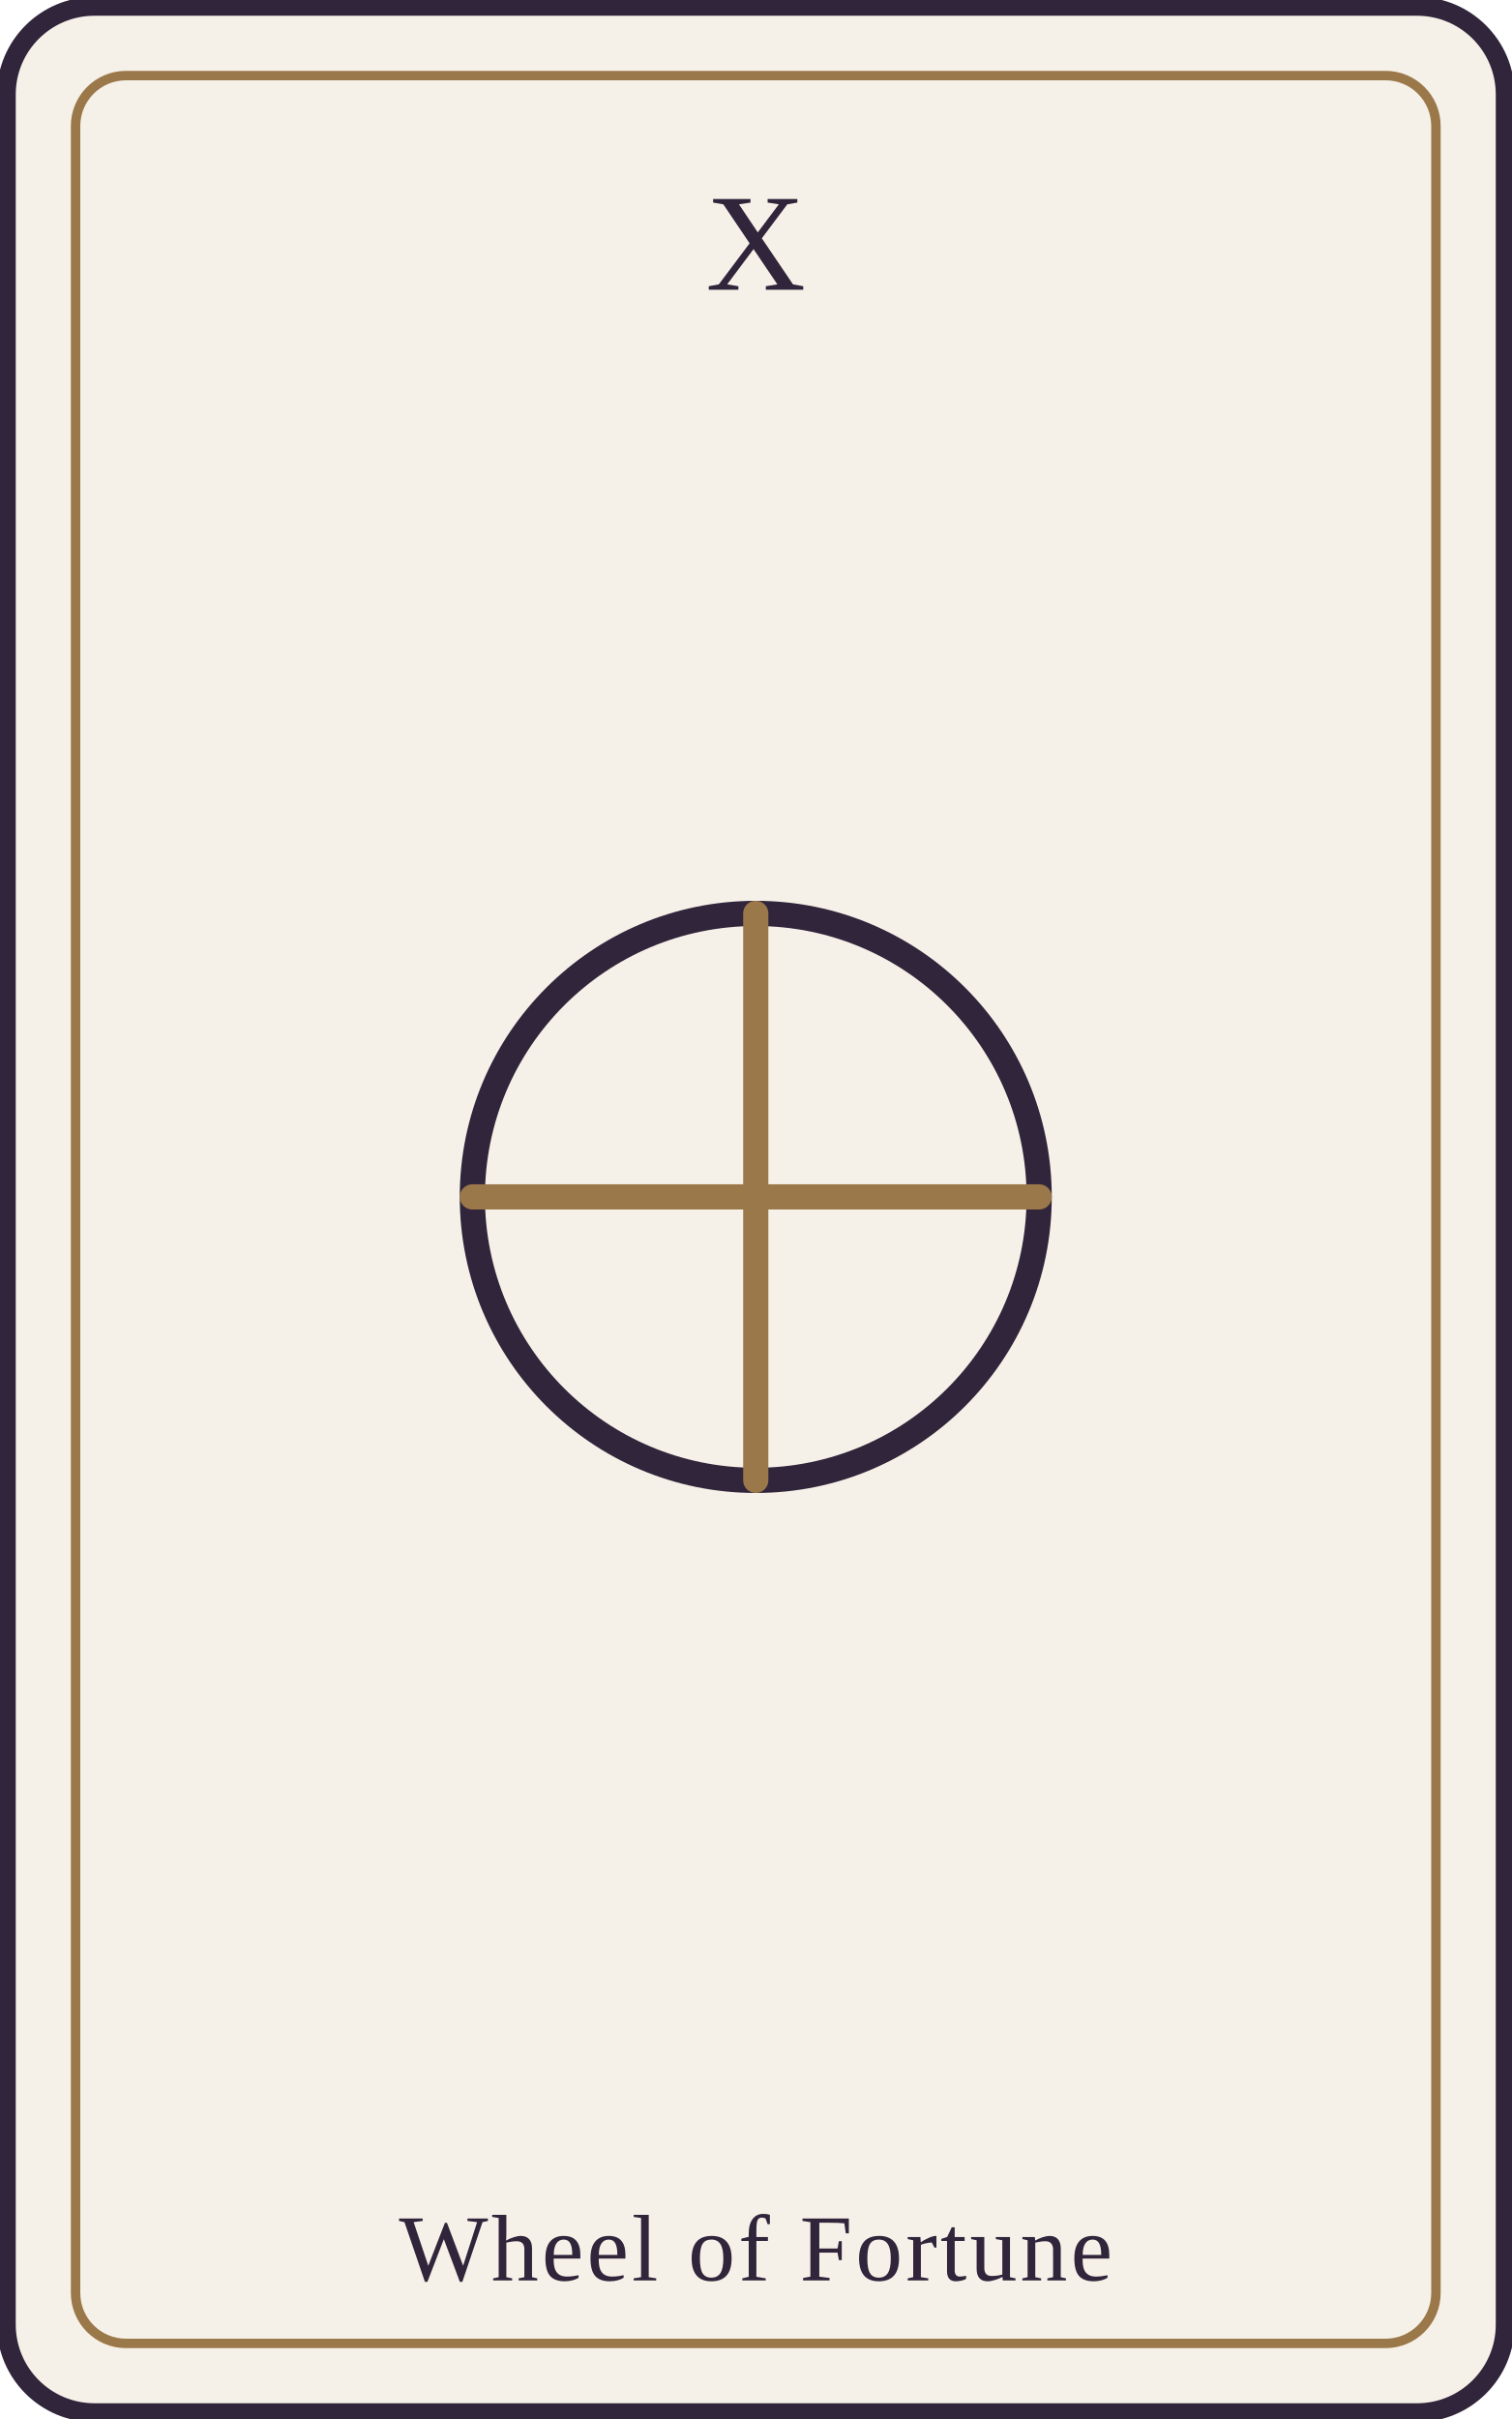
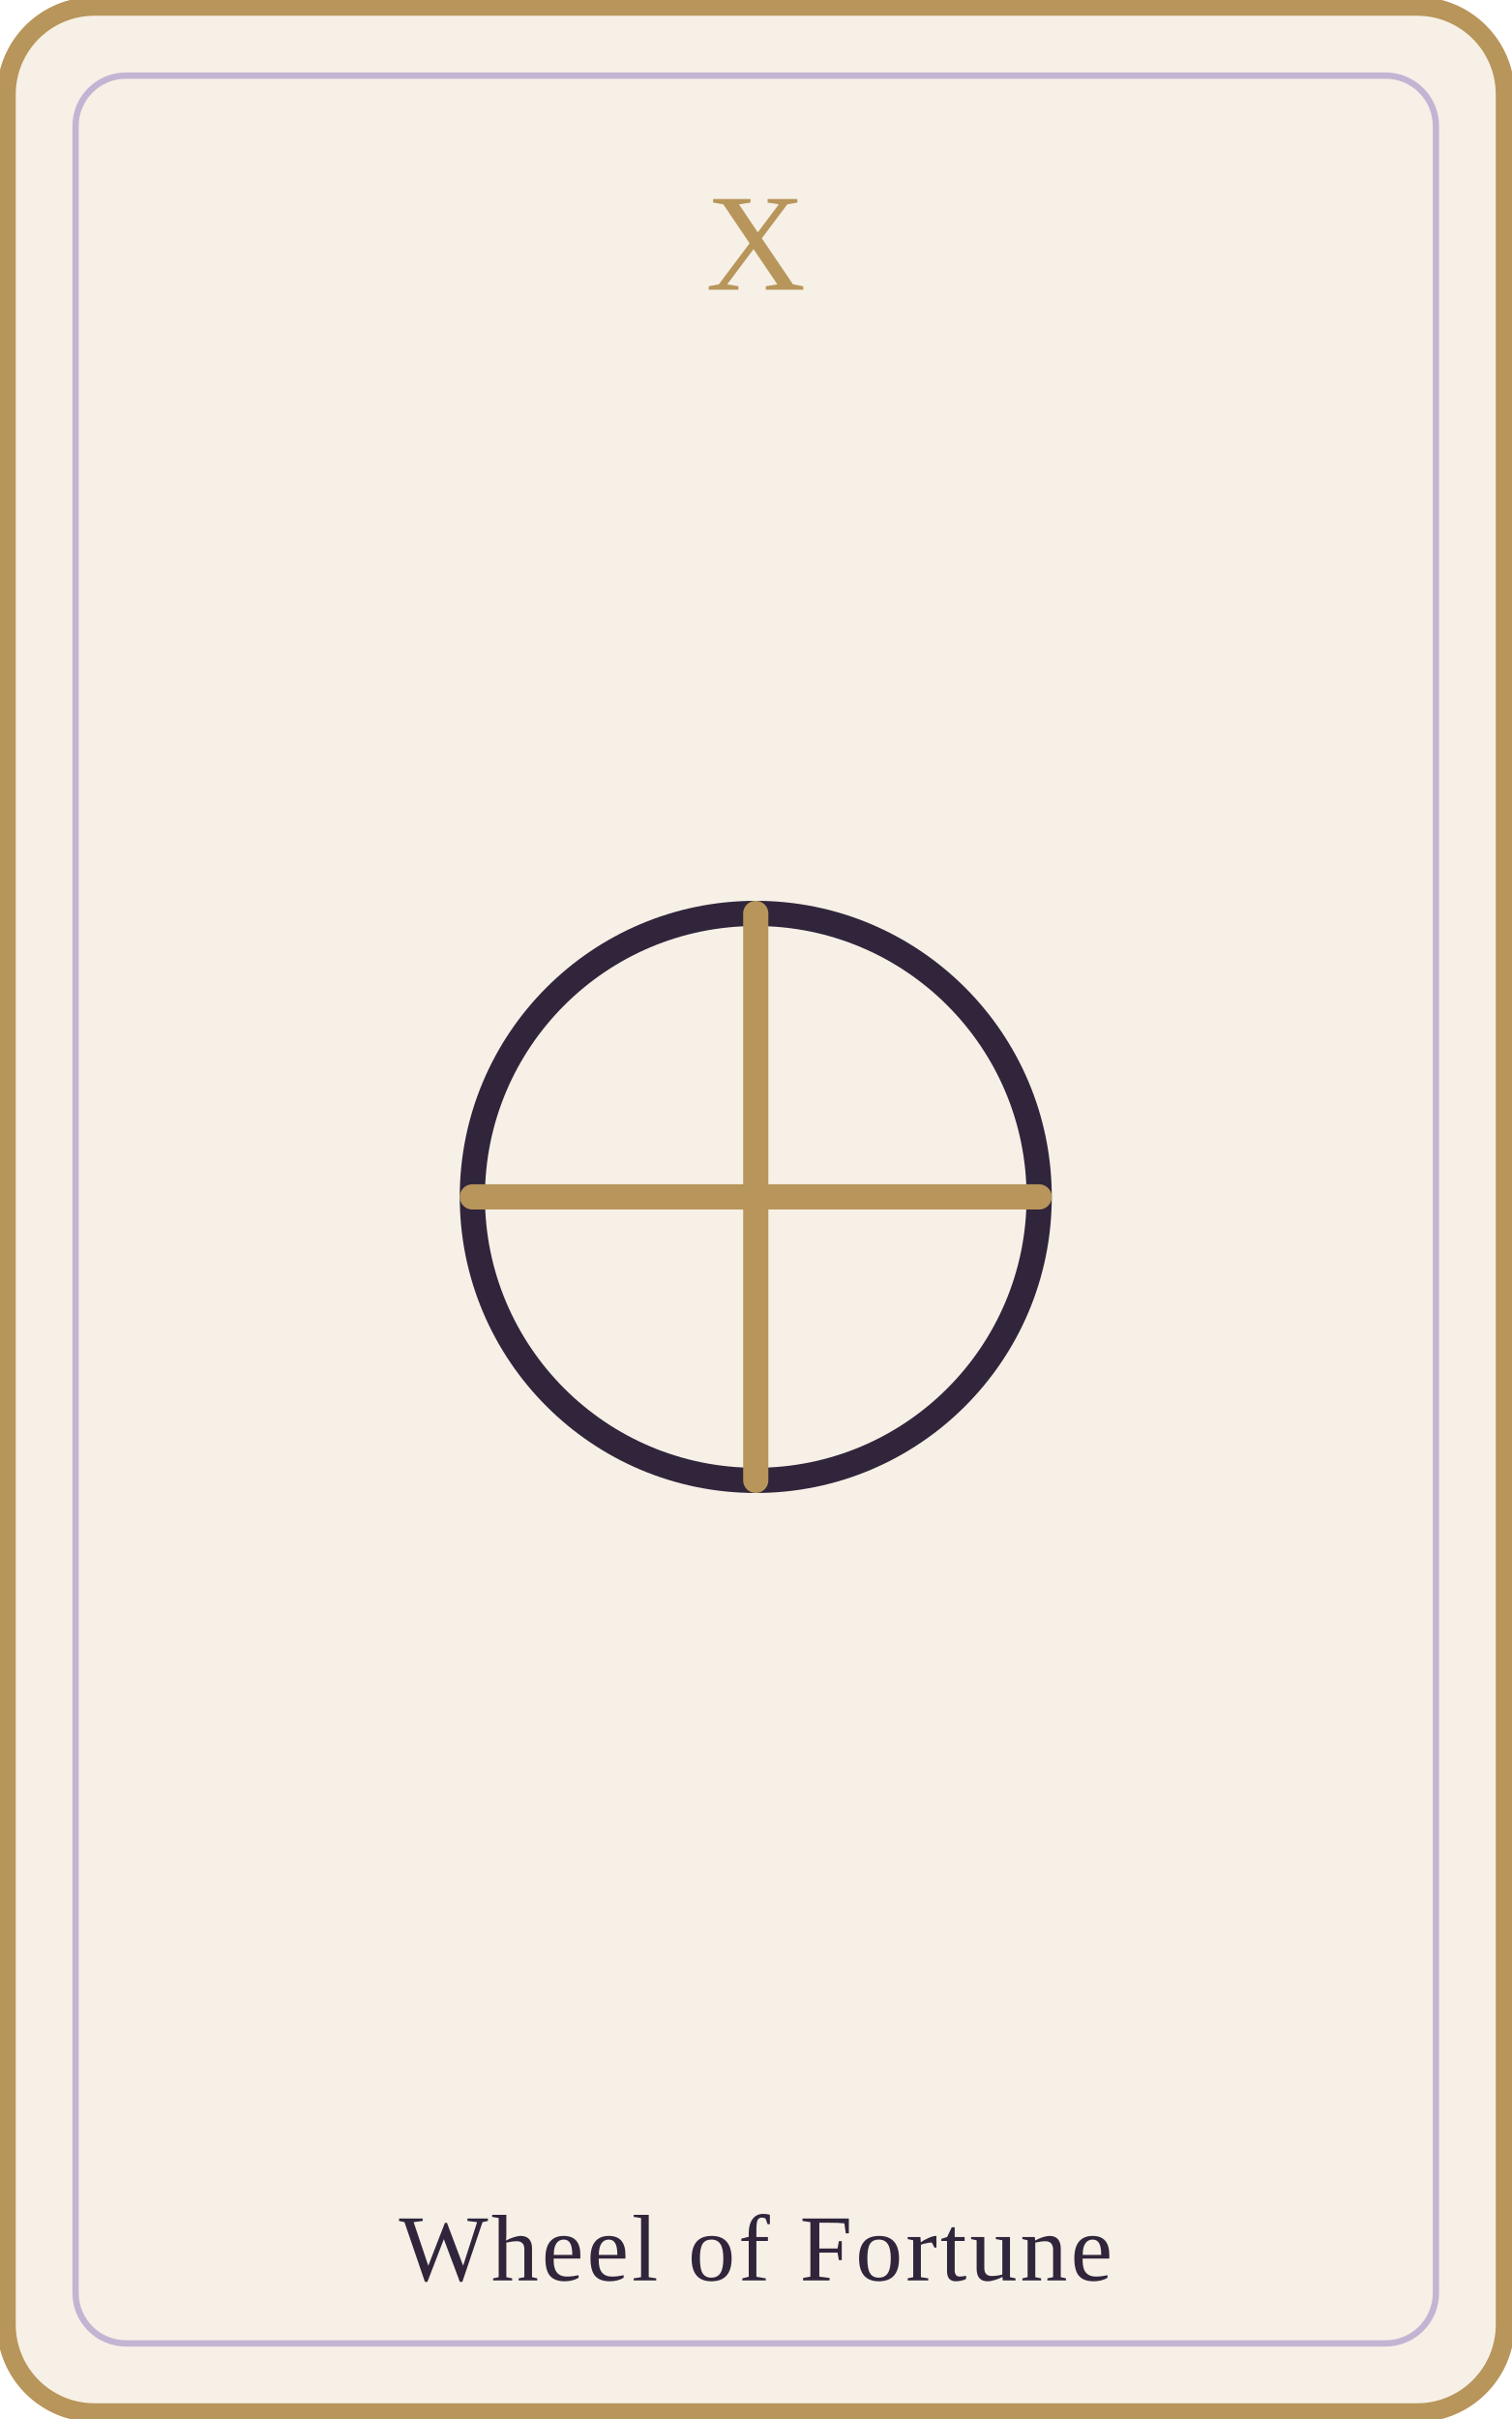
<svg xmlns="http://www.w3.org/2000/svg" viewBox="0 0 240 384" role="img" aria-label="Wheel of Fortune">
-   <rect x="1" y="1" width="238" height="382" rx="14" fill="#f6f1e8" stroke="#30253b" stroke-width="3" />
-   <rect x="12" y="12" width="216" height="360" rx="8" fill="none" stroke="#9b7849" stroke-width="1.5" />
-   <text x="120" y="46" text-anchor="middle" font-family="Georgia, 'Times New Roman', serif" font-size="22" fill="#30253b">X</text>
+   <rect x="1" y="1" width="238" height="382" rx="14" fill="#f6f0e7" stroke="#b8955a" stroke-width="3" />
+   <rect x="12" y="12" width="216" height="360" rx="8" fill="none" stroke="#ac9bcb" stroke-width="1" opacity="0.7" />
+   <text x="120" y="46" text-anchor="middle" font-family="Georgia, 'Times New Roman', serif" font-size="22" fill="#b8955a">X</text>
  <g stroke="#30253b" stroke-width="4" fill="none" stroke-linecap="round" stroke-linejoin="round">
    <circle cx="120" cy="190" r="45" />
-     <line x1="120" y1="145" x2="120" y2="235" stroke="#9b7849" />
-     <line x1="75" y1="190" x2="165" y2="190" stroke="#9b7849" />
+     <line x1="120" y1="145" x2="120" y2="235" stroke="#b8955a" />
+     <line x1="75" y1="190" x2="165" y2="190" stroke="#b8955a" />
  </g>
  <text x="120" y="362" text-anchor="middle" font-family="Georgia, 'Times New Roman', serif" font-size="15" fill="#30253b" letter-spacing="0.5">Wheel of Fortune</text>
</svg>
